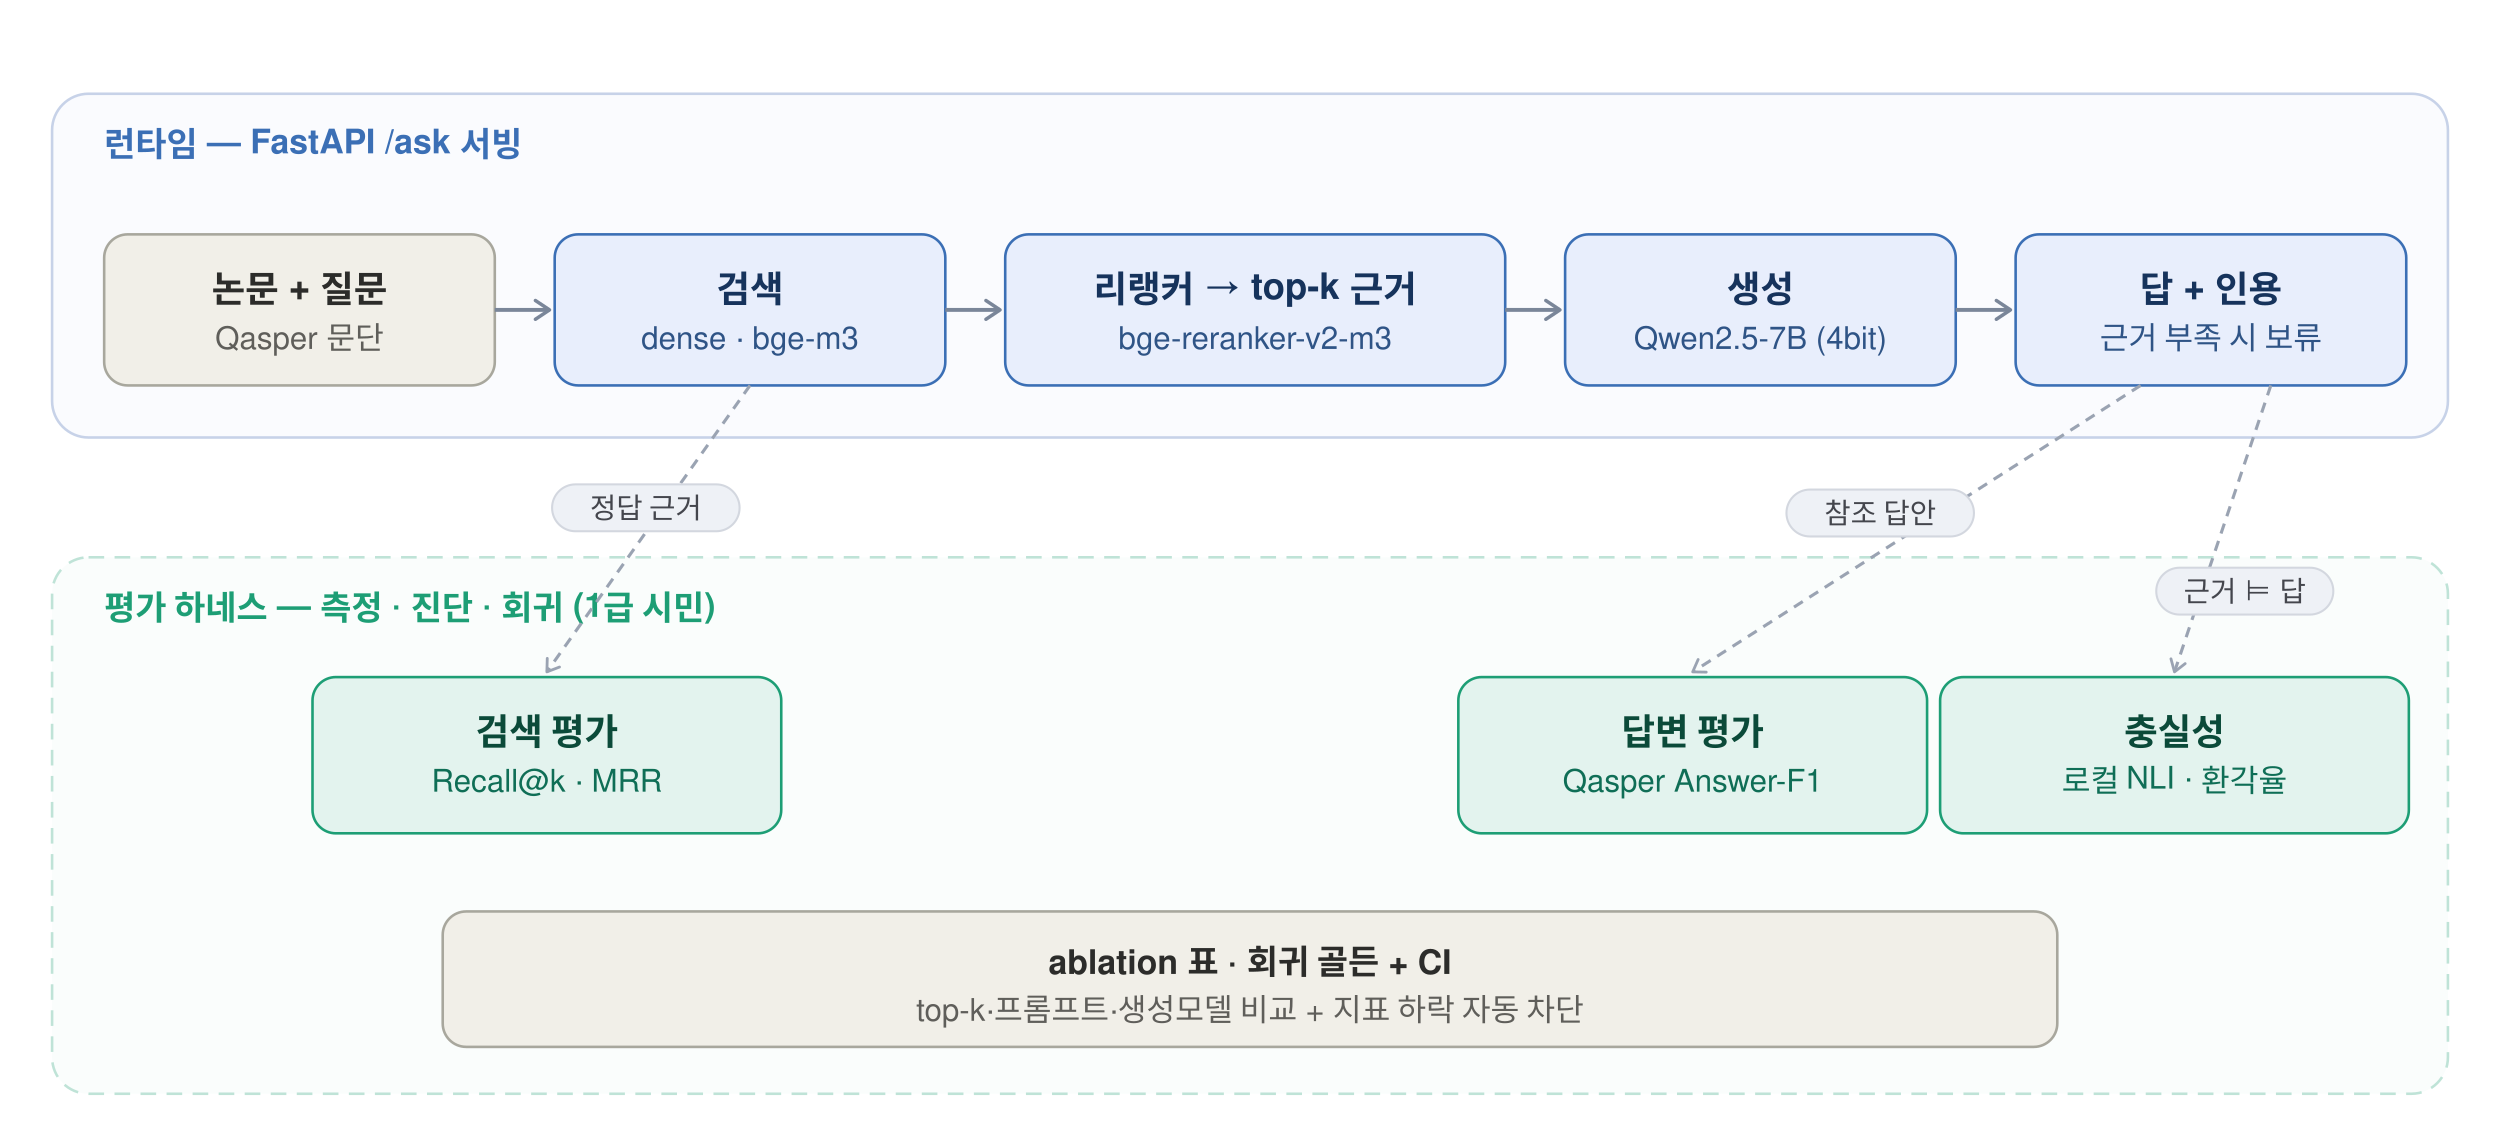
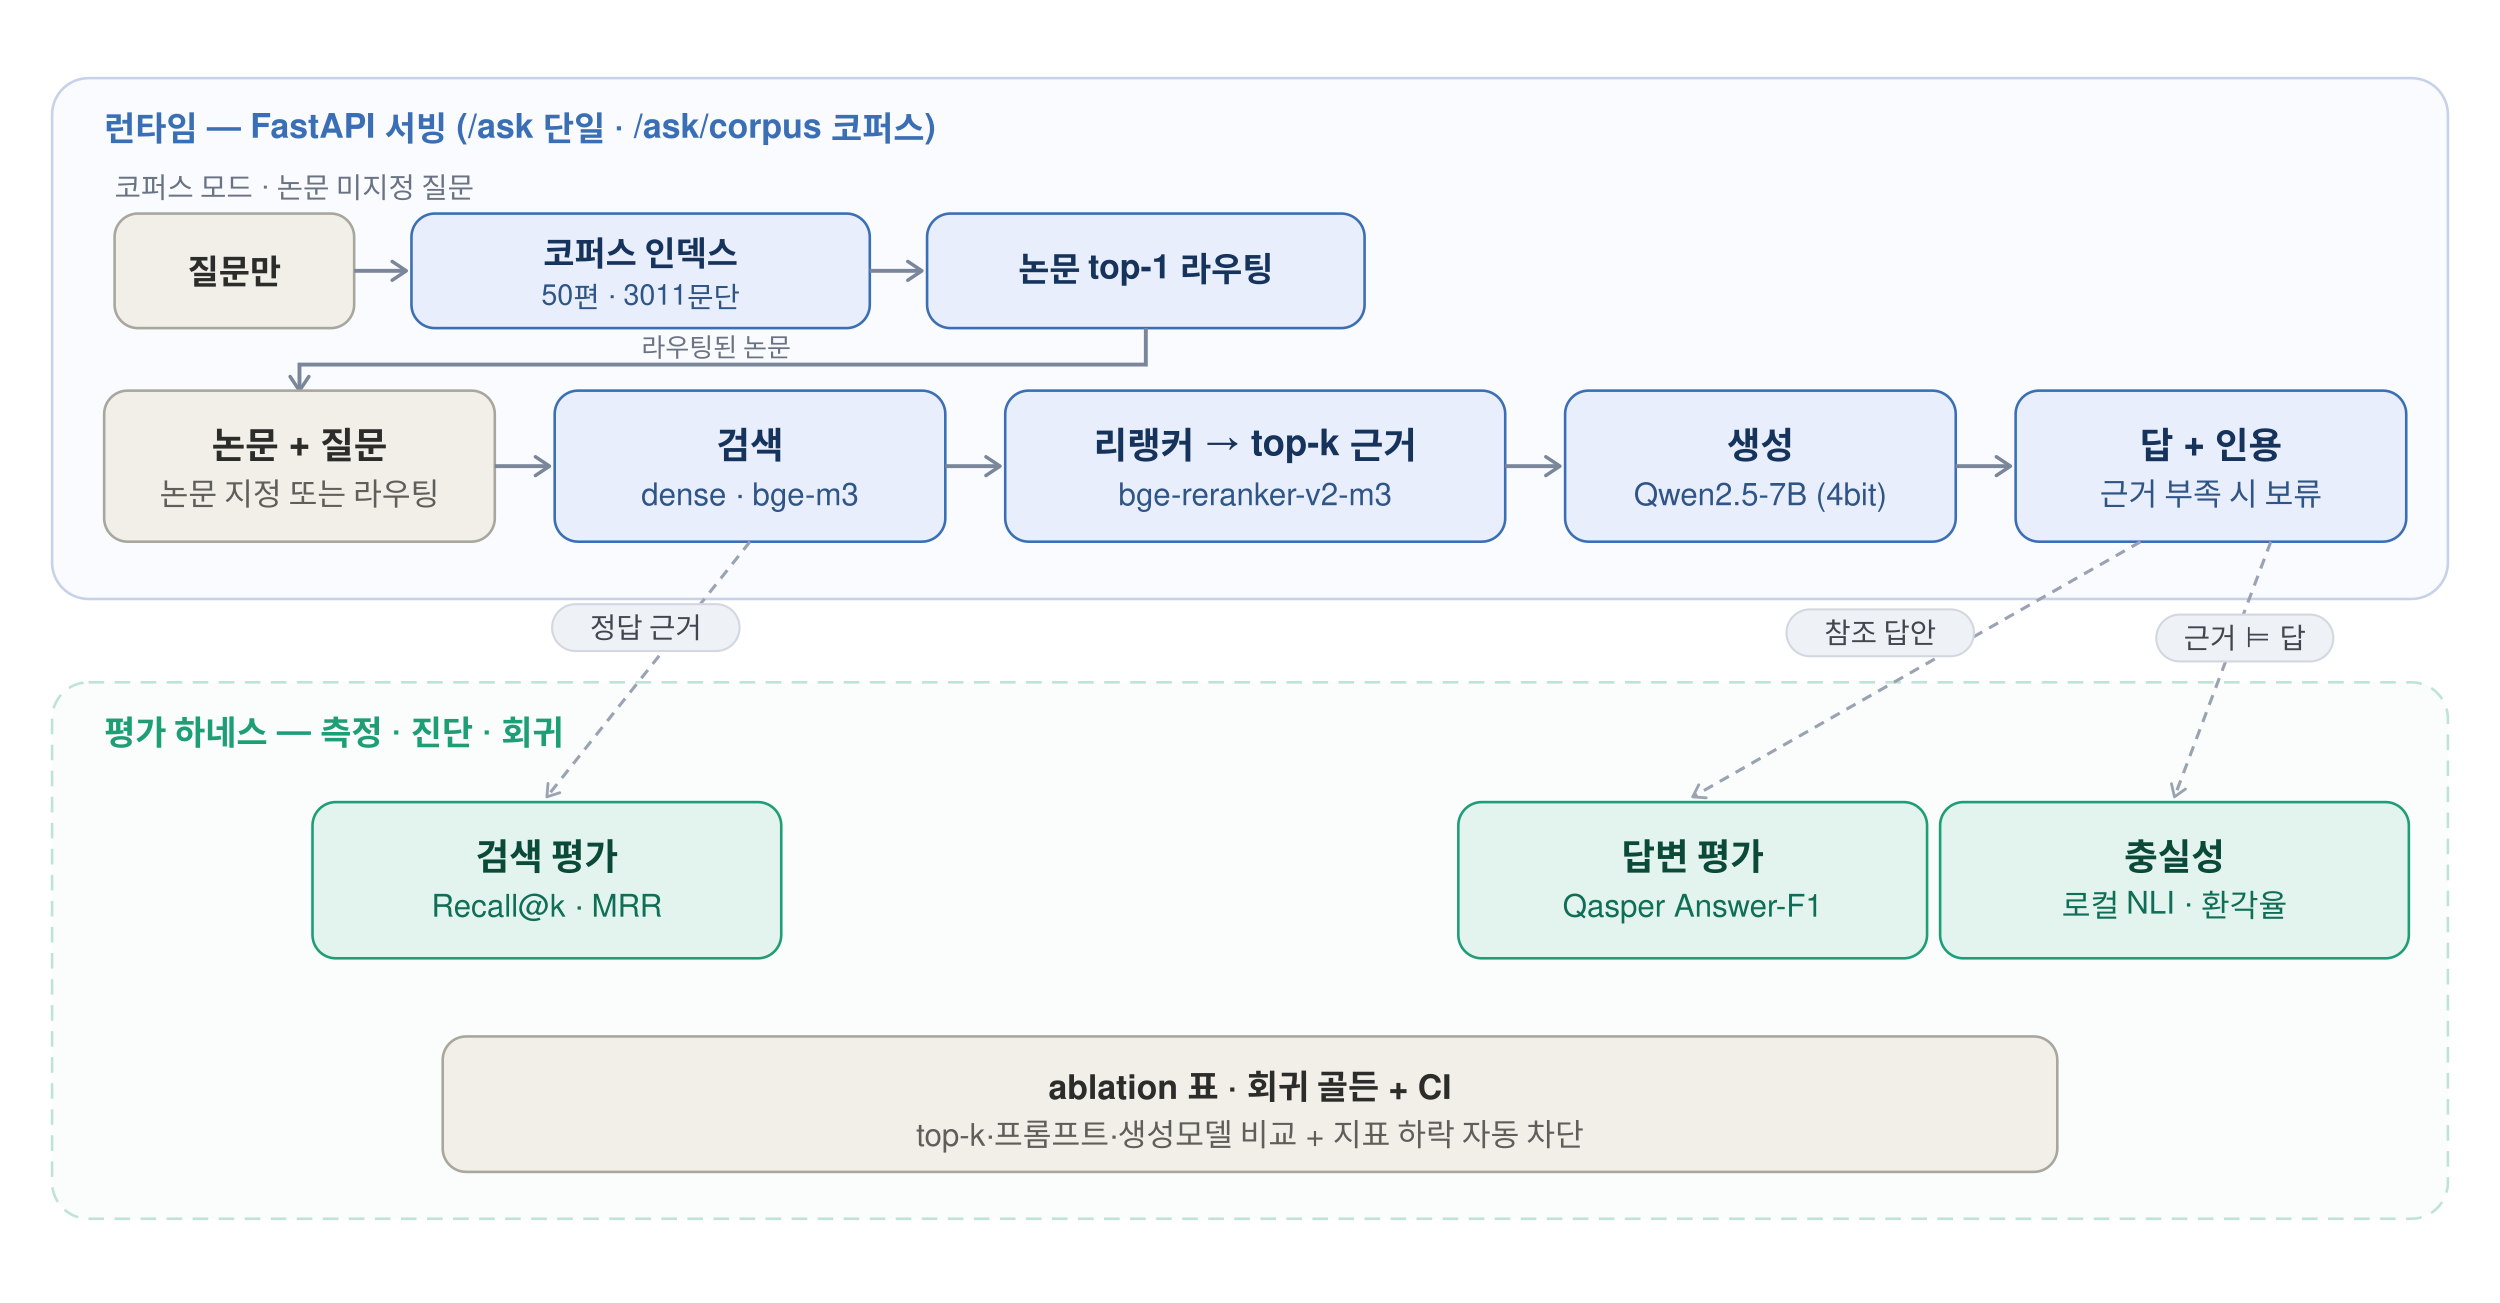
- <svg xmlns="http://www.w3.org/2000/svg" viewBox="0 0 960 440" width="960" font-family="'Segoe UI','Malgun Gothic',Helvetica,Arial,sans-serif" role="img" aria-label="paper-rag-eval 아키텍처: 런타임 파이프라인과 평가 하네스">
+ <svg xmlns="http://www.w3.org/2000/svg" viewBox="0 0 960 500" width="960" font-family="'Segoe UI','Malgun Gothic',Helvetica,Arial,sans-serif" role="img" aria-label="paper-rag-eval 아키텍처: 런타임 파이프라인(단일·코퍼스 모드)과 평가 하네스">
  <defs>
    <marker id="ah" viewBox="0 0 10 10" refX="8" refY="5" markerWidth="6" markerHeight="6" orient="auto-start-reverse">
      <path d="M2 1L8 5L2 9" fill="none" stroke="#7a8699" stroke-width="1.5" stroke-linecap="round" stroke-linejoin="round" />
    </marker>
    <marker id="ahd" viewBox="0 0 10 10" refX="8" refY="5" markerWidth="6" markerHeight="6" orient="auto-start-reverse">
      <path d="M2 1L8 5L2 9" fill="none" stroke="#9aa3b2" stroke-width="1.5" stroke-linecap="round" stroke-linejoin="round" />
    </marker>
  </defs>
-   <rect x="20" y="36" width="920" height="132" rx="14" fill="#fafbfe" stroke="#c7d2e8" stroke-width="1" />
-   <text x="40" y="60" font-size="13" font-weight="600" fill="#3b6fb5">런타임 — FastAPI /ask 서빙</text>
+   <rect x="20" y="30" width="920" height="200" rx="14" fill="#fafbfe" stroke="#c7d2e8" stroke-width="1" />
+   <text x="40" y="54" font-size="13" font-weight="600" fill="#3b6fb5">런타임 — FastAPI 서빙 (/ask 단일 · /ask/corpus 코퍼스)</text>
+   <text x="44" y="76" font-size="11" fill="#6a7383">코퍼스 모드 · 논문 미지정 질문</text>
  <g>
-     <rect x="40" y="90" width="150" height="58" rx="9" fill="#f1efe8" stroke="#a8a79d" stroke-width="1" />
-     <text x="115" y="116" font-size="14" font-weight="600" fill="#2c2c2a" text-anchor="middle">논문 + 질문</text>
-     <text x="115" y="134" font-size="12" fill="#5f5e5a" text-anchor="middle">Qasper 문단</text>
+     <rect x="44" y="82" width="92" height="44" rx="9" fill="#f1efe8" stroke="#a8a79d" stroke-width="1" />
+     <text x="90" y="109" font-size="13" font-weight="600" fill="#2c2c2a" text-anchor="middle">질문만</text>
  </g>
-   <line x1="190" y1="119" x2="211" y2="119" stroke="#7a8699" stroke-width="1.5" marker-end="url(#ah)" />
+   <line x1="136" y1="104" x2="156" y2="104" stroke="#7a8699" stroke-width="1.5" marker-end="url(#ah)" />
  <g>
-     <rect x="213" y="90" width="150" height="58" rx="9" fill="#e8eefc" stroke="#3b6fb5" stroke-width="1" />
-     <text x="288" y="116" font-size="14" font-weight="600" fill="#16335c" text-anchor="middle">검색</text>
-     <text x="288" y="134" font-size="12" fill="#2f5486" text-anchor="middle">dense · bge-m3</text>
+     <rect x="158" y="82" width="176" height="44" rx="9" fill="#e8eefc" stroke="#3b6fb5" stroke-width="1" />
+     <text x="246" y="102" font-size="13" font-weight="600" fill="#16335c" text-anchor="middle">코퍼스 인덱스</text>
+     <text x="246" y="117" font-size="11" fill="#2f5486" text-anchor="middle">50편 · 3011문단</text>
  </g>
-   <line x1="363" y1="119" x2="384" y2="119" stroke="#7a8699" stroke-width="1.5" marker-end="url(#ah)" />
+   <line x1="334" y1="104" x2="354" y2="104" stroke="#7a8699" stroke-width="1.5" marker-end="url(#ah)" />
  <g>
-     <rect x="386" y="90" width="192" height="58" rx="9" fill="#e8eefc" stroke="#3b6fb5" stroke-width="1" />
-     <text x="482" y="116" font-size="14" font-weight="600" fill="#16335c" text-anchor="middle">리랭커 → top-k 근거</text>
-     <text x="482" y="134" font-size="12" fill="#2f5486" text-anchor="middle">bge-reranker-v2-m3</text>
+     <rect x="356" y="82" width="168" height="44" rx="9" fill="#e8eefc" stroke="#3b6fb5" stroke-width="1" />
+     <text x="440" y="108" font-size="13" font-weight="600" fill="#16335c" text-anchor="middle">논문 top-1 라우팅</text>
  </g>
-   <line x1="578" y1="119" x2="599" y2="119" stroke="#7a8699" stroke-width="1.5" marker-end="url(#ah)" />
+   <path d="M440 126 L440 140 L115 140 L115 150" fill="none" stroke="#7a8699" stroke-width="1.5" marker-end="url(#ah)" />
+   <text x="275" y="137" font-size="10" fill="#6a7383" text-anchor="middle">라우팅된 논문</text>
  <g>
-     <rect x="601" y="90" width="150" height="58" rx="9" fill="#e8eefc" stroke="#3b6fb5" stroke-width="1" />
-     <text x="676" y="116" font-size="14" font-weight="600" fill="#16335c" text-anchor="middle">생성</text>
-     <text x="676" y="134" font-size="12" fill="#2f5486" text-anchor="middle">Qwen2.5-7B (4bit)</text>
+     <rect x="40" y="150" width="150" height="58" rx="9" fill="#f1efe8" stroke="#a8a79d" stroke-width="1" />
+     <text x="115" y="176" font-size="14" font-weight="600" fill="#2c2c2a" text-anchor="middle">논문 + 질문</text>
+     <text x="115" y="194" font-size="12" fill="#5f5e5a" text-anchor="middle">논문 지정 또는 라우팅</text>
  </g>
-   <line x1="751" y1="119" x2="772" y2="119" stroke="#7a8699" stroke-width="1.5" marker-end="url(#ah)" />
+   <line x1="190" y1="179" x2="211" y2="179" stroke="#7a8699" stroke-width="1.5" marker-end="url(#ah)" />
  <g>
-     <rect x="774" y="90" width="150" height="58" rx="9" fill="#e8eefc" stroke="#3b6fb5" stroke-width="1" />
-     <text x="849" y="116" font-size="14" font-weight="600" fill="#16335c" text-anchor="middle">답 + 인용</text>
-     <text x="849" y="134" font-size="12" fill="#2f5486" text-anchor="middle">근거 부족 시 보류</text>
+     <rect x="213" y="150" width="150" height="58" rx="9" fill="#e8eefc" stroke="#3b6fb5" stroke-width="1" />
+     <text x="288" y="176" font-size="14" font-weight="600" fill="#16335c" text-anchor="middle">검색</text>
+     <text x="288" y="194" font-size="12" fill="#2f5486" text-anchor="middle">dense · bge-m3</text>
  </g>
-   <rect x="20" y="214" width="920" height="206" rx="14" fill="#fafdfc" stroke="#bfe3d7" stroke-width="1" stroke-dasharray="6 4" />
-   <text x="40" y="238" font-size="13" font-weight="600" fill="#1d9e75">평가 하네스 — 측정 · 진단 · 회귀 (1급 시민)</text>
-   <line x1="288" y1="148" x2="210" y2="258" stroke="#9aa3b2" stroke-width="1.2" stroke-dasharray="4 3" marker-end="url(#ahd)" />
-   <line x1="822" y1="148" x2="650" y2="258" stroke="#9aa3b2" stroke-width="1.2" stroke-dasharray="4 3" marker-end="url(#ahd)" />
-   <line x1="872" y1="148" x2="835" y2="258" stroke="#9aa3b2" stroke-width="1.2" stroke-dasharray="4 3" marker-end="url(#ahd)" />
+   <line x1="363" y1="179" x2="384" y2="179" stroke="#7a8699" stroke-width="1.5" marker-end="url(#ah)" />
  <g>
-     <rect x="212" y="186" width="72" height="18" rx="9" fill="#eef1f6" stroke="#d3d7df" stroke-width="0.8" />
-     <text x="248" y="199" font-size="11" fill="#44464d" text-anchor="middle">정답 근거</text>
+     <rect x="386" y="150" width="192" height="58" rx="9" fill="#e8eefc" stroke="#3b6fb5" stroke-width="1" />
+     <text x="482" y="176" font-size="14" font-weight="600" fill="#16335c" text-anchor="middle">리랭커 → top-k 근거</text>
+     <text x="482" y="194" font-size="12" fill="#2f5486" text-anchor="middle">bge-reranker-v2-m3</text>
+   </g>
+   <line x1="578" y1="179" x2="599" y2="179" stroke="#7a8699" stroke-width="1.5" marker-end="url(#ah)" />
+   <g>
+     <rect x="601" y="150" width="150" height="58" rx="9" fill="#e8eefc" stroke="#3b6fb5" stroke-width="1" />
+     <text x="676" y="176" font-size="14" font-weight="600" fill="#16335c" text-anchor="middle">생성</text>
+     <text x="676" y="194" font-size="12" fill="#2f5486" text-anchor="middle">Qwen2.5-7B (4bit)</text>
+   </g>
+   <line x1="751" y1="179" x2="772" y2="179" stroke="#7a8699" stroke-width="1.5" marker-end="url(#ah)" />
+   <g>
+     <rect x="774" y="150" width="150" height="58" rx="9" fill="#e8eefc" stroke="#3b6fb5" stroke-width="1" />
+     <text x="849" y="176" font-size="14" font-weight="600" fill="#16335c" text-anchor="middle">답 + 인용</text>
+     <text x="849" y="194" font-size="12" fill="#2f5486" text-anchor="middle">근거 부족 시 보류</text>
+   </g>
+   <rect x="20" y="262" width="920" height="206" rx="14" fill="#fafdfc" stroke="#bfe3d7" stroke-width="1" stroke-dasharray="6 4" />
+   <text x="40" y="286" font-size="13" font-weight="600" fill="#1d9e75">평가 하네스 — 측정 · 진단 · 회귀</text>
+   <line x1="288" y1="208" x2="210" y2="306" stroke="#9aa3b2" stroke-width="1.2" stroke-dasharray="4 3" marker-end="url(#ahd)" />
+   <line x1="822" y1="208" x2="650" y2="306" stroke="#9aa3b2" stroke-width="1.2" stroke-dasharray="4 3" marker-end="url(#ahd)" />
+   <line x1="872" y1="208" x2="835" y2="306" stroke="#9aa3b2" stroke-width="1.2" stroke-dasharray="4 3" marker-end="url(#ahd)" />
+   <g>
+     <rect x="212" y="232" width="72" height="18" rx="9" fill="#eef1f6" stroke="#d3d7df" stroke-width="0.8" />
+     <text x="248" y="245" font-size="11" fill="#44464d" text-anchor="middle">정답 근거</text>
  </g>
  <g>
-     <rect x="686" y="188" width="72" height="18" rx="9" fill="#eef1f6" stroke="#d3d7df" stroke-width="0.8" />
-     <text x="722" y="201" font-size="11" fill="#44464d" text-anchor="middle">참조 답안</text>
+     <rect x="686" y="234" width="72" height="18" rx="9" fill="#eef1f6" stroke="#d3d7df" stroke-width="0.8" />
+     <text x="722" y="247" font-size="11" fill="#44464d" text-anchor="middle">참조 답안</text>
  </g>
  <g>
-     <rect x="828" y="218" width="68" height="18" rx="9" fill="#eef1f6" stroke="#d3d7df" stroke-width="0.8" />
-     <text x="862" y="231" font-size="11" fill="#44464d" text-anchor="middle">근거 ⊨ 답</text>
+     <rect x="828" y="236" width="68" height="18" rx="9" fill="#eef1f6" stroke="#d3d7df" stroke-width="0.8" />
+     <text x="862" y="249" font-size="11" fill="#44464d" text-anchor="middle">근거 ⊨ 답</text>
  </g>
  <g>
-     <rect x="120" y="260" width="180" height="60" rx="9" fill="#e3f3ee" stroke="#1d9e75" stroke-width="1" />
-     <text x="210" y="286" font-size="14" font-weight="600" fill="#0b4a39" text-anchor="middle">검색 평가</text>
-     <text x="210" y="304" font-size="12" fill="#0f6e56" text-anchor="middle">Recall@k · MRR</text>
+     <rect x="120" y="308" width="180" height="60" rx="9" fill="#e3f3ee" stroke="#1d9e75" stroke-width="1" />
+     <text x="210" y="334" font-size="14" font-weight="600" fill="#0b4a39" text-anchor="middle">검색 평가</text>
+     <text x="210" y="352" font-size="12" fill="#0f6e56" text-anchor="middle">Recall@k · MRR</text>
  </g>
  <g>
-     <rect x="560" y="260" width="180" height="60" rx="9" fill="#e3f3ee" stroke="#1d9e75" stroke-width="1" />
-     <text x="650" y="286" font-size="14" font-weight="600" fill="#0b4a39" text-anchor="middle">답변 평가</text>
-     <text x="650" y="304" font-size="12" fill="#0f6e56" text-anchor="middle">Qasper Answer-F1</text>
+     <rect x="560" y="308" width="180" height="60" rx="9" fill="#e3f3ee" stroke="#1d9e75" stroke-width="1" />
+     <text x="650" y="334" font-size="14" font-weight="600" fill="#0b4a39" text-anchor="middle">답변 평가</text>
+     <text x="650" y="352" font-size="12" fill="#0f6e56" text-anchor="middle">Qasper Answer-F1</text>
  </g>
  <g>
-     <rect x="745" y="260" width="180" height="60" rx="9" fill="#e3f3ee" stroke="#1d9e75" stroke-width="1" />
-     <text x="835" y="286" font-size="14" font-weight="600" fill="#0b4a39" text-anchor="middle">충실성</text>
-     <text x="835" y="304" font-size="12" fill="#0f6e56" text-anchor="middle">로컬 NLI · 환각율</text>
+     <rect x="745" y="308" width="180" height="60" rx="9" fill="#e3f3ee" stroke="#1d9e75" stroke-width="1" />
+     <text x="835" y="334" font-size="14" font-weight="600" fill="#0b4a39" text-anchor="middle">충실성</text>
+     <text x="835" y="352" font-size="12" fill="#0f6e56" text-anchor="middle">로컬 NLI · 환각율</text>
  </g>
  <g>
-     <rect x="170" y="350" width="620" height="52" rx="9" fill="#f1efe8" stroke="#a8a79d" stroke-width="1" />
-     <text x="480" y="374" font-size="13" font-weight="600" fill="#2c2c2a" text-anchor="middle">ablation 표 · 회귀 골든 + CI</text>
-     <text x="480" y="392" font-size="12" fill="#5f5e5a" text-anchor="middle">top-k·프롬프트·생성모델 비교 + 지표 하락 자동 차단</text>
+     <rect x="170" y="398" width="620" height="52" rx="9" fill="#f1efe8" stroke="#a8a79d" stroke-width="1" />
+     <text x="480" y="422" font-size="13" font-weight="600" fill="#2c2c2a" text-anchor="middle">ablation 표 · 회귀 골든 + CI</text>
+     <text x="480" y="440" font-size="12" fill="#5f5e5a" text-anchor="middle">top-k·프롬프트·생성모델 비교 + 지표 하락 자동 차단</text>
  </g>
</svg>
